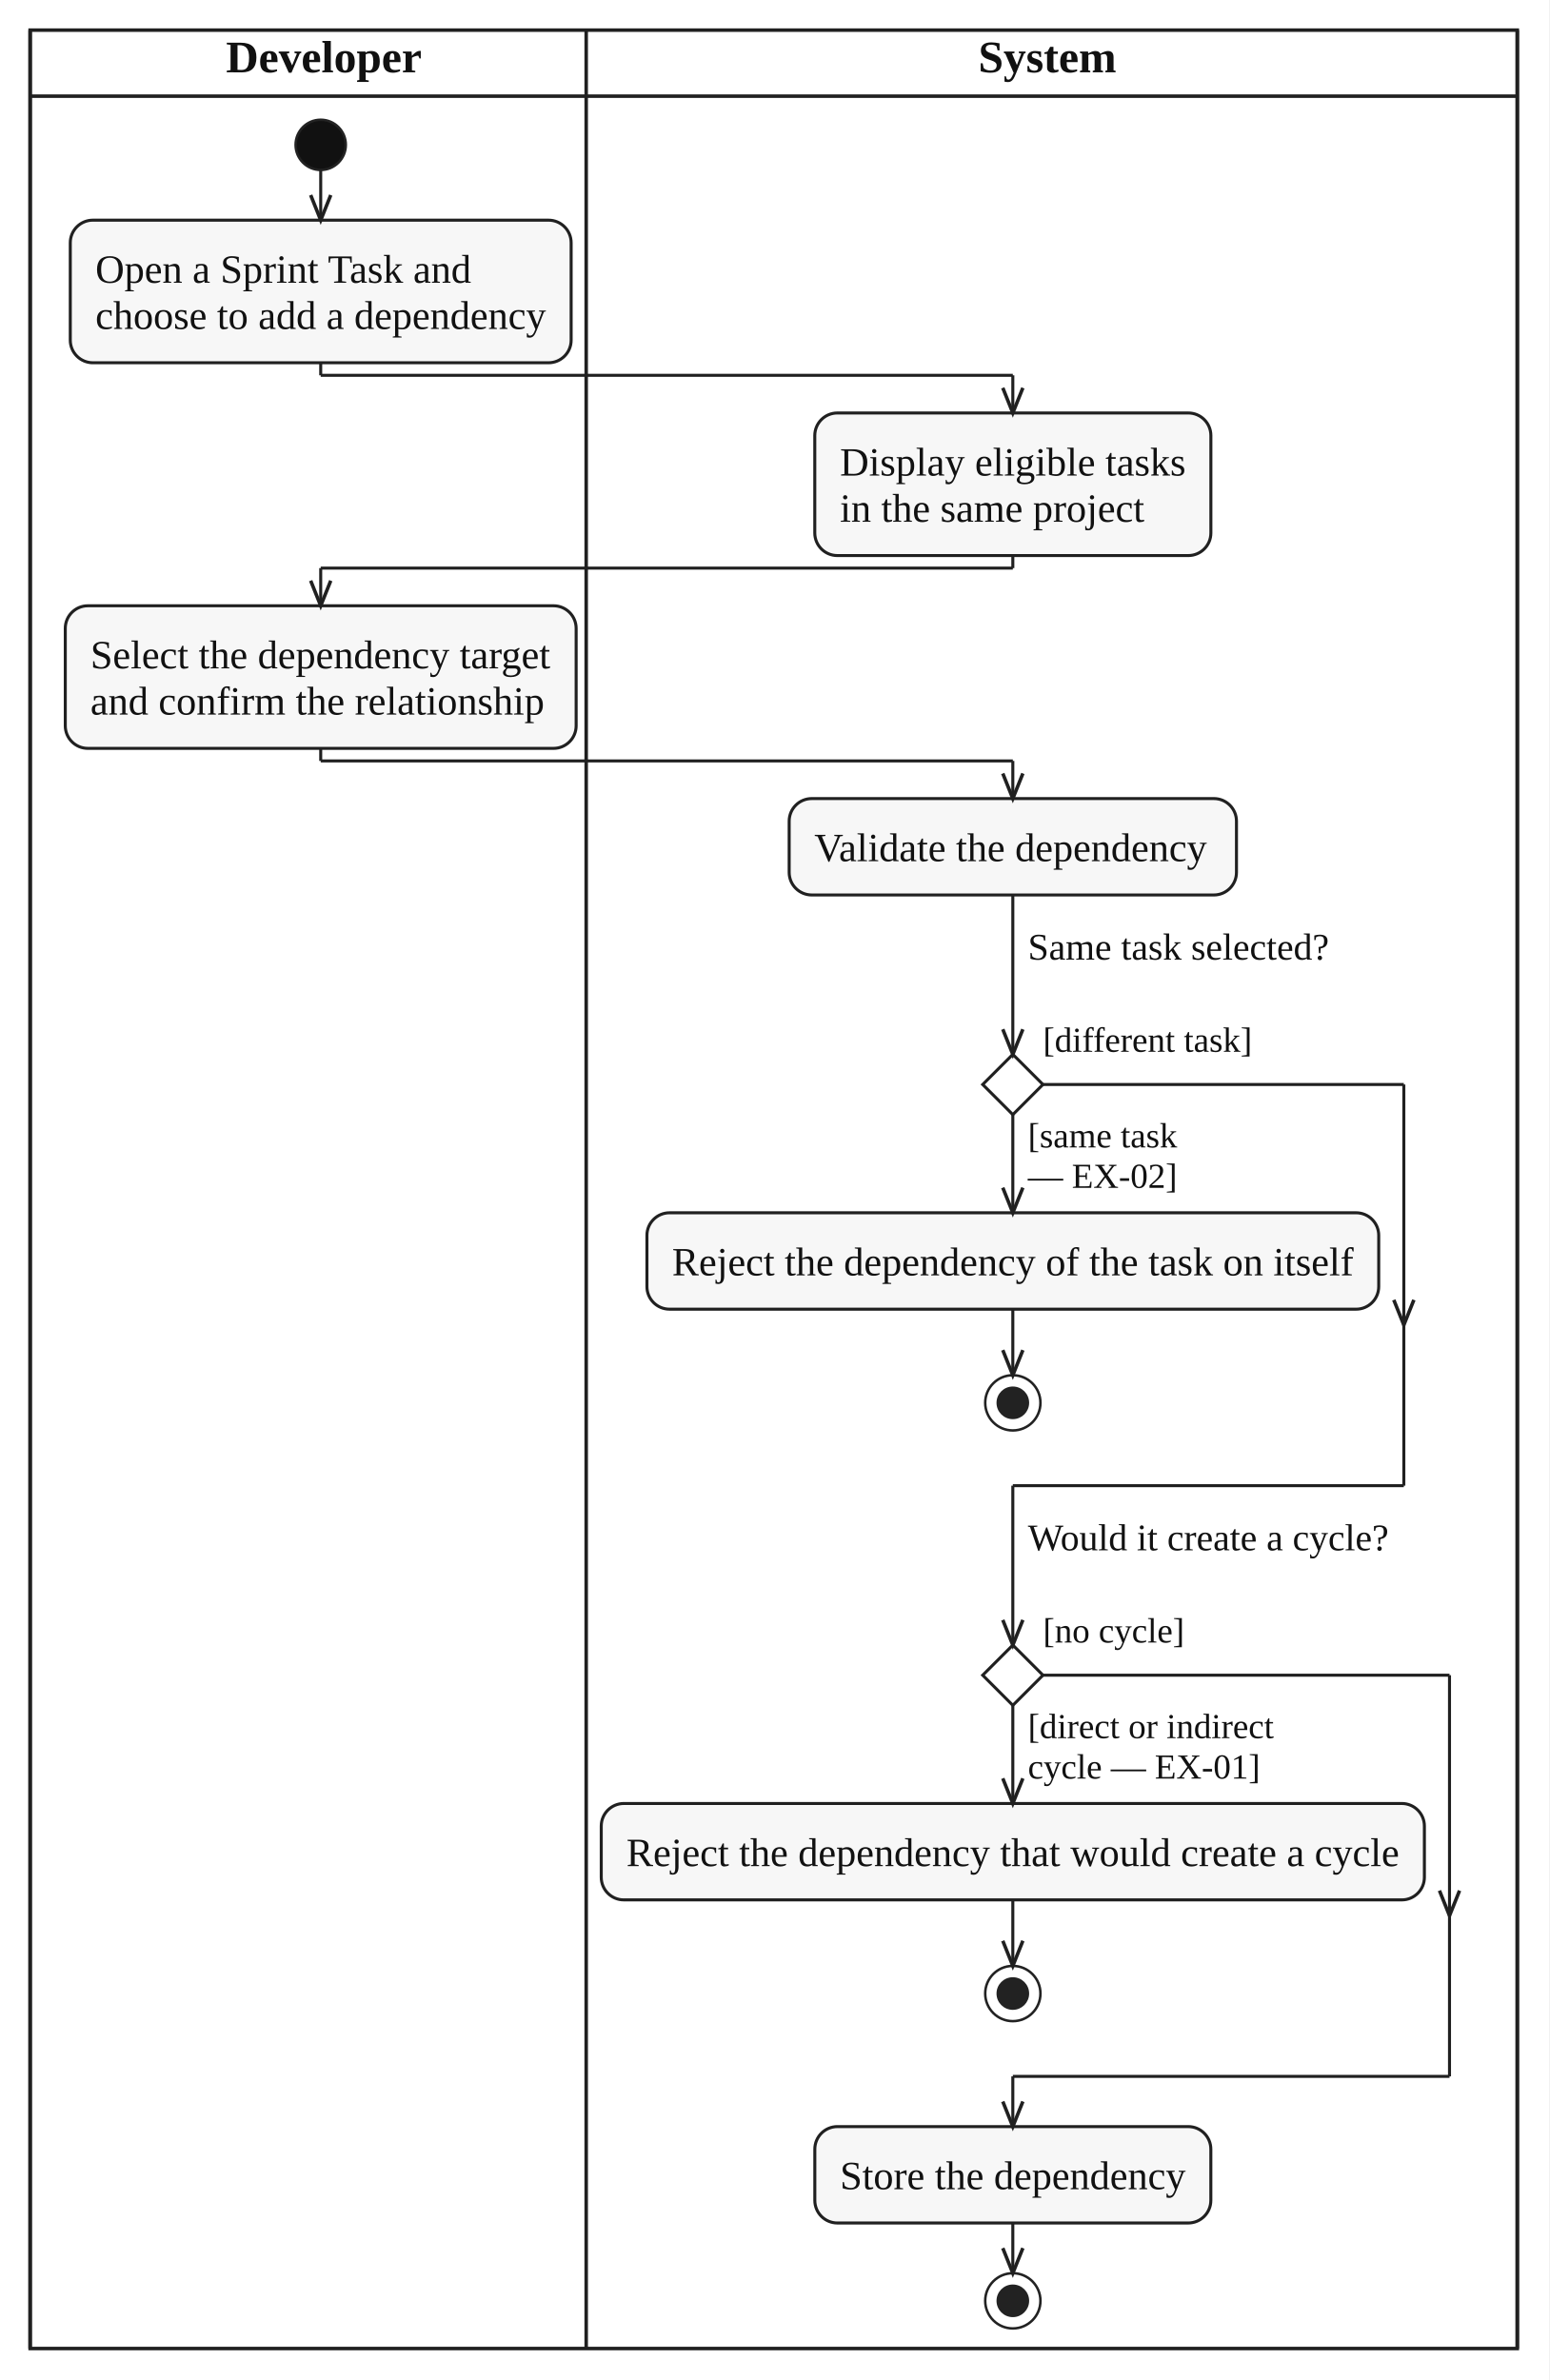
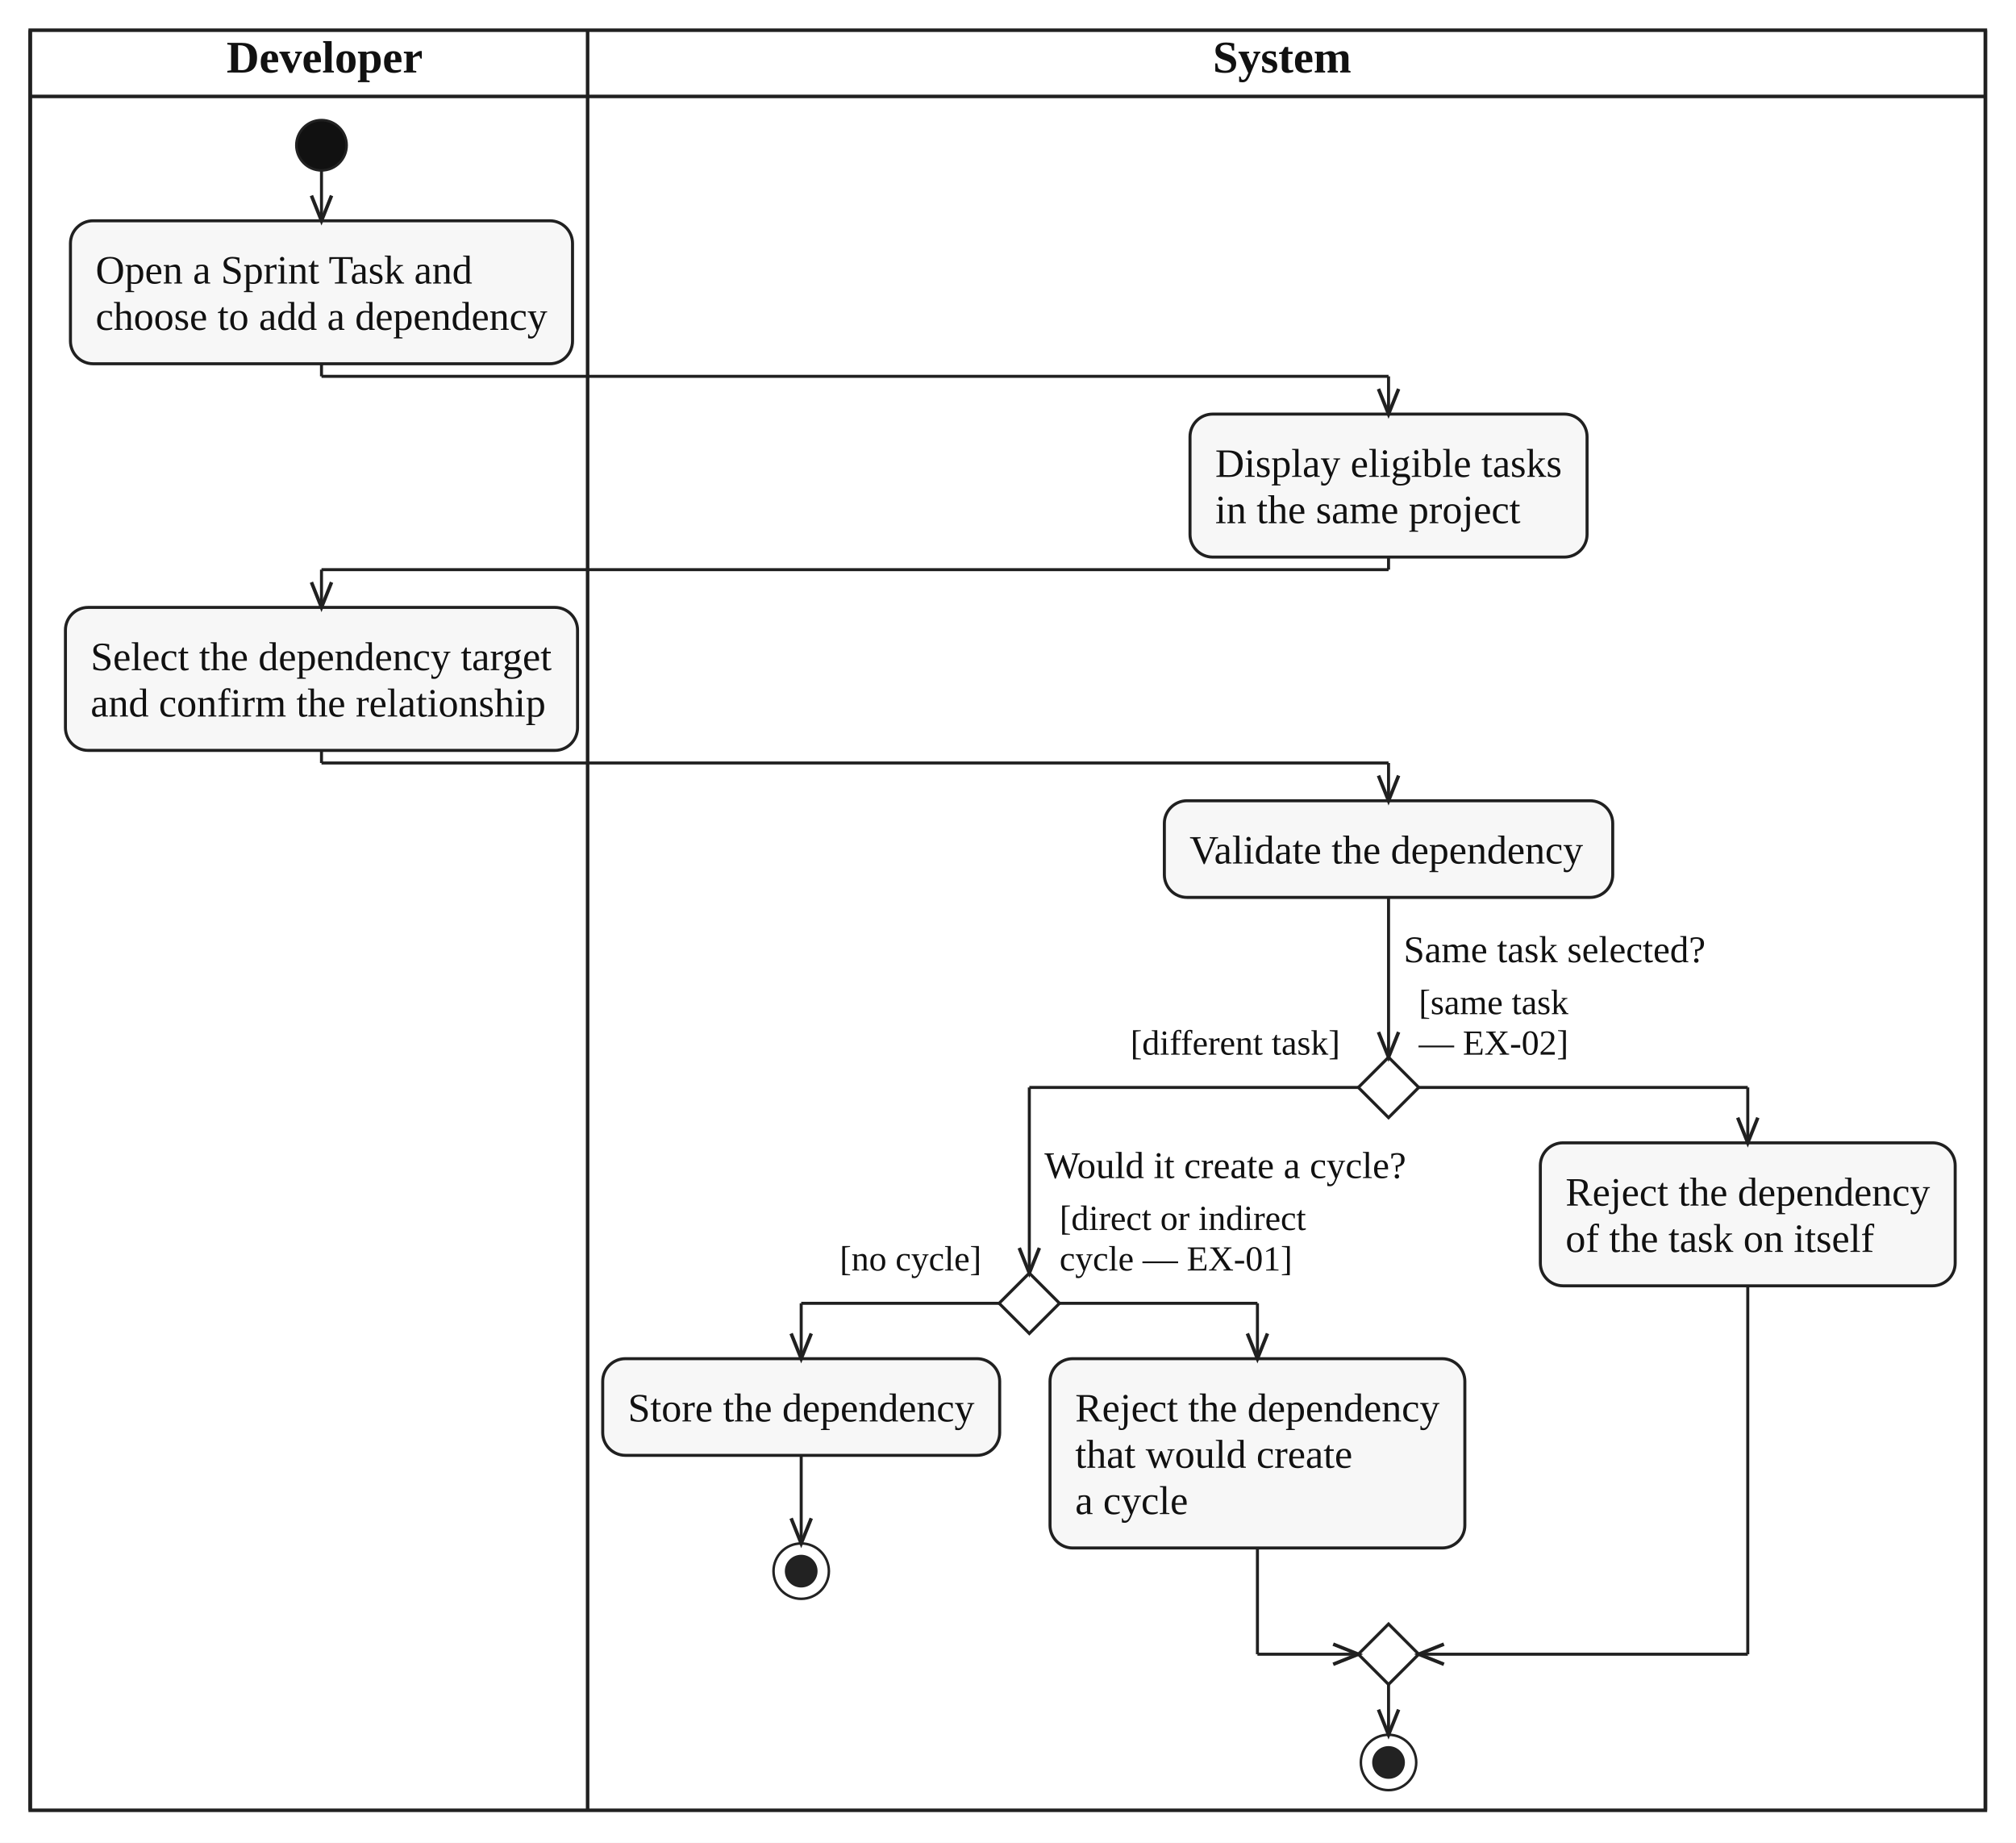
- <svg xmlns="http://www.w3.org/2000/svg" contentStyleType="text/css" height="948px" preserveAspectRatio="none" style="width:617px;height:948px;background:#FFFFFF;" version="1.1" viewBox="-5 0.394 617 948" width="617px" zoomAndPan="magnify" data-pres-formatted="1">
-   <rect id="pres-background" x="-5" y="0.394" width="617" height="948" fill="#FFFFFF" stroke="none" />
+ <svg xmlns="http://www.w3.org/2000/svg" contentStyleType="text/css" height="732px" preserveAspectRatio="none" style="width:801px;height:732px;background:#FFFFFF;" version="1.1" viewBox="-5 0.394 801 732" width="801px" zoomAndPan="magnify" data-pres-formatted="1">
+   <rect id="pres-background" x="-5" y="0.394" width="801" height="732" fill="#FFFFFF" stroke="none" />
  <defs />
  <g>
-     <rect fill="#FFFFFF" height="30.698" style="stroke:#FFFFFF;stroke-width:1.0;" width="577.562" x="15" y="12.394" />
+     <rect fill="#FFFFFF" height="30.698" style="stroke:#FFFFFF;stroke-width:1.0;" width="762.086" x="15" y="12.394" />
    <ellipse cx="122.734" cy="58.092" fill="#111111" rx="10" ry="10" style="stroke:#222222;stroke-width:1.0;" />
    <rect fill="#F7F7F7" height="56.797" rx="9" ry="9" style="stroke:#202020;stroke-width:1.2;" width="199.484" x="22.992" y="88.092" />
    <text fill="#111111" font-family="Times New Roman" font-size="16" lengthAdjust="spacing" textLength="151.078" x="32.992" y="113.029">Open a Sprint Task and</text>
    <text fill="#111111" font-family="Times New Roman" font-size="16" lengthAdjust="spacing" textLength="179.484" x="32.992" y="131.428">choose to add a dependency</text>
    <rect fill="#F7F7F7" height="56.797" rx="9" ry="9" style="stroke:#202020;stroke-width:1.2;" width="203.469" x="21" y="241.685" />
    <text fill="#111111" font-family="Times New Roman" font-size="16" lengthAdjust="spacing" textLength="183.469" x="31" y="266.623">Select the dependency target</text>
    <text fill="#111111" font-family="Times New Roman" font-size="16" lengthAdjust="spacing" textLength="180.836" x="31" y="285.022">and confirm the relationship</text>
-     <line style="stroke:#202020;stroke-width:1.4;" x1="7" x2="7" y1="12.394" y2="935.856" />
-     <rect fill="#F7F7F7" height="56.797" rx="9" ry="9" style="stroke:#202020;stroke-width:1.2;" width="157.758" x="319.512" y="164.889" />
-     <text fill="#111111" font-family="Times New Roman" font-size="16" lengthAdjust="spacing" textLength="137.758" x="329.512" y="189.826">Display eligible tasks</text>
-     <text fill="#111111" font-family="Times New Roman" font-size="16" lengthAdjust="spacing" textLength="121.289" x="329.512" y="208.225">in the same project</text>
-     <rect fill="#F7F7F7" height="38.398" rx="9" ry="9" style="stroke:#202020;stroke-width:1.2;" width="178.148" x="309.316" y="318.482" />
-     <text fill="#111111" font-family="Times New Roman" font-size="16" lengthAdjust="spacing" textLength="158.148" x="319.316" y="343.42">Validate the dependency</text>
-     <rect fill="#F7F7F7" height="38.398" rx="9" ry="9" style="stroke:#202020;stroke-width:1.2;" width="291.461" x="252.66" y="483.47" />
-     <text fill="#111111" font-family="Times New Roman" font-size="16" lengthAdjust="spacing" textLength="271.461" x="262.66" y="508.407">Reject the dependency of the task on itself</text>
-     <ellipse cx="398.391" cy="559.169" fill="none" rx="11" ry="11" style="stroke:#222222;stroke-width:1.0;" />
-     <ellipse cx="398.391" cy="559.169" fill="#222222" rx="6" ry="6" style="stroke:#222222;stroke-width:1.0;" />
-     <polygon fill="#FFFFFF" points="398.391,420.371,410.391,432.371,398.391,444.371,386.391,432.371,398.391,420.371" style="stroke:#202020;stroke-width:1.2;" />
-     <text fill="#111111" font-family="Times New Roman" font-size="15" lengthAdjust="spacing" textLength="119.949" x="404.391" y="382.629">Same task selected?</text>
-     <text fill="#111111" font-family="Times New Roman" font-size="15" lengthAdjust="spacing" textLength="3.75" x="404.391" y="399.878"> </text>
-     <text fill="#111111" font-family="Times New Roman" font-size="15" lengthAdjust="spacing" textLength="3.75" x="404.391" y="417.127"> </text>
-     <text fill="#111111" font-family="Times New Roman" font-size="14" lengthAdjust="spacing" textLength="66.48" x="404.391" y="457.441">  [same task</text>
-     <text fill="#111111" font-family="Times New Roman" font-size="14" lengthAdjust="spacing" textLength="66.486" x="404.391" y="473.54">  — EX-02]</text>
-     <text fill="#111111" font-family="Times New Roman" font-size="6" lengthAdjust="spacing" textLength="1.5" x="404.391" y="482.17"> </text>
-     <text fill="#111111" font-family="Times New Roman" font-size="14" lengthAdjust="spacing" textLength="90.569" x="410.391" y="419.343">[different task]  </text>
-     <text fill="#111111" font-family="Times New Roman" font-size="6" lengthAdjust="spacing" textLength="1.5" x="410.391" y="427.973"> </text>
-     <rect fill="#F7F7F7" height="38.398" rx="9" ry="9" style="stroke:#202020;stroke-width:1.2;" width="327.844" x="234.469" y="718.758" />
-     <text fill="#111111" font-family="Times New Roman" font-size="16" lengthAdjust="spacing" textLength="307.844" x="244.469" y="743.695">Reject the dependency that would create a cycle</text>
-     <ellipse cx="398.391" cy="794.457" fill="none" rx="11" ry="11" style="stroke:#222222;stroke-width:1.0;" />
-     <ellipse cx="398.391" cy="794.457" fill="#222222" rx="6" ry="6" style="stroke:#222222;stroke-width:1.0;" />
-     <polygon fill="#FFFFFF" points="398.391,655.659,410.391,667.659,398.391,679.659,386.391,667.659,398.391,655.659" style="stroke:#202020;stroke-width:1.2;" />
-     <text fill="#111111" font-family="Times New Roman" font-size="15" lengthAdjust="spacing" textLength="144.91" x="404.391" y="617.918">Would it create a cycle?</text>
-     <text fill="#111111" font-family="Times New Roman" font-size="15" lengthAdjust="spacing" textLength="3.75" x="404.391" y="635.166"> </text>
-     <text fill="#111111" font-family="Times New Roman" font-size="15" lengthAdjust="spacing" textLength="3.75" x="404.391" y="652.415"> </text>
-     <text fill="#111111" font-family="Times New Roman" font-size="14" lengthAdjust="spacing" textLength="104.952" x="404.391" y="692.73">  [direct or indirect</text>
-     <text fill="#111111" font-family="Times New Roman" font-size="14" lengthAdjust="spacing" textLength="99.518" x="404.391" y="708.828">  cycle — EX-01]</text>
-     <text fill="#111111" font-family="Times New Roman" font-size="6" lengthAdjust="spacing" textLength="1.5" x="404.391" y="717.458"> </text>
-     <text fill="#111111" font-family="Times New Roman" font-size="14" lengthAdjust="spacing" textLength="63.355" x="410.391" y="654.631">[no cycle]  </text>
-     <text fill="#111111" font-family="Times New Roman" font-size="6" lengthAdjust="spacing" textLength="1.5" x="410.391" y="663.261"> </text>
-     <rect fill="#F7F7F7" height="38.398" rx="9" ry="9" style="stroke:#202020;stroke-width:1.2;" width="157.727" x="319.527" y="847.457" />
-     <text fill="#111111" font-family="Times New Roman" font-size="16" lengthAdjust="spacing" textLength="137.727" x="329.527" y="872.394">Store the dependency</text>
-     <ellipse cx="398.391" cy="916.856" fill="none" rx="11" ry="11" style="stroke:#222222;stroke-width:1.0;" />
-     <ellipse cx="398.391" cy="916.856" fill="#222222" rx="6" ry="6" style="stroke:#222222;stroke-width:1.0;" />
-     <line style="stroke:#202020;stroke-width:1.4;" x1="228.469" x2="228.469" y1="12.394" y2="935.856" />
-     <line style="stroke:#202020;stroke-width:1.4;" x1="599.312" x2="599.312" y1="12.394" y2="935.856" />
+     <line style="stroke:#202020;stroke-width:1.4;" x1="7" x2="7" y1="12.394" y2="719.515" />
+     <rect fill="#F7F7F7" height="56.797" rx="9" ry="9" style="stroke:#202020;stroke-width:1.2;" width="157.758" x="467.818" y="164.889" />
+     <text fill="#111111" font-family="Times New Roman" font-size="16" lengthAdjust="spacing" textLength="137.758" x="477.818" y="189.826">Display eligible tasks</text>
+     <text fill="#111111" font-family="Times New Roman" font-size="16" lengthAdjust="spacing" textLength="121.289" x="477.818" y="208.225">in the same project</text>
+     <rect fill="#F7F7F7" height="38.398" rx="9" ry="9" style="stroke:#202020;stroke-width:1.2;" width="178.148" x="457.623" y="318.482" />
+     <text fill="#111111" font-family="Times New Roman" font-size="16" lengthAdjust="spacing" textLength="158.148" x="467.623" y="343.42">Validate the dependency</text>
+     <polygon fill="#FFFFFF" points="546.697,420.371,558.697,432.371,546.697,444.371,534.697,432.371,546.697,420.371" style="stroke:#202020;stroke-width:1.2;" />
+     <text fill="#111111" font-family="Times New Roman" font-size="15" lengthAdjust="spacing" textLength="119.949" x="552.697" y="382.629">Same task selected?</text>
+     <text fill="#111111" font-family="Times New Roman" font-size="15" lengthAdjust="spacing" textLength="3.75" x="552.697" y="399.878"> </text>
+     <text fill="#111111" font-family="Times New Roman" font-size="15" lengthAdjust="spacing" textLength="3.75" x="552.697" y="417.127"> </text>
+     <text fill="#111111" font-family="Times New Roman" font-size="14" lengthAdjust="spacing" textLength="90.569" x="444.128" y="419.343">[different task]  </text>
+     <text fill="#111111" font-family="Times New Roman" font-size="6" lengthAdjust="spacing" textLength="1.5" x="444.128" y="427.973"> </text>
+     <text fill="#111111" font-family="Times New Roman" font-size="14" lengthAdjust="spacing" textLength="66.48" x="558.697" y="403.244">  [same task</text>
+     <text fill="#111111" font-family="Times New Roman" font-size="14" lengthAdjust="spacing" textLength="66.486" x="558.697" y="419.343">  — EX-02]</text>
+     <text fill="#111111" font-family="Times New Roman" font-size="6" lengthAdjust="spacing" textLength="1.5" x="558.697" y="427.973"> </text>
+     <polygon fill="#FFFFFF" points="403.969,506.117,415.969,518.117,403.969,530.117,391.969,518.117,403.969,506.117" style="stroke:#202020;stroke-width:1.2;" />
+     <text fill="#111111" font-family="Times New Roman" font-size="15" lengthAdjust="spacing" textLength="144.91" x="409.969" y="468.375">Would it create a cycle?</text>
+     <text fill="#111111" font-family="Times New Roman" font-size="15" lengthAdjust="spacing" textLength="3.75" x="409.969" y="485.623"> </text>
+     <text fill="#111111" font-family="Times New Roman" font-size="15" lengthAdjust="spacing" textLength="3.75" x="409.969" y="502.872"> </text>
+     <text fill="#111111" font-family="Times New Roman" font-size="14" lengthAdjust="spacing" textLength="63.355" x="328.613" y="505.088">[no cycle]  </text>
+     <text fill="#111111" font-family="Times New Roman" font-size="6" lengthAdjust="spacing" textLength="1.5" x="328.613" y="513.718"> </text>
+     <text fill="#111111" font-family="Times New Roman" font-size="14" lengthAdjust="spacing" textLength="104.952" x="415.969" y="488.99">  [direct or indirect</text>
+     <text fill="#111111" font-family="Times New Roman" font-size="14" lengthAdjust="spacing" textLength="99.518" x="415.969" y="505.088">  cycle — EX-01]</text>
+     <text fill="#111111" font-family="Times New Roman" font-size="6" lengthAdjust="spacing" textLength="1.5" x="415.969" y="513.718"> </text>
+     <rect fill="#F7F7F7" height="38.398" rx="9" ry="9" style="stroke:#202020;stroke-width:1.2;" width="157.727" x="234.469" y="540.117" />
+     <text fill="#111111" font-family="Times New Roman" font-size="16" lengthAdjust="spacing" textLength="137.727" x="244.469" y="565.054">Store the dependency</text>
+     <ellipse cx="313.332" cy="624.515" fill="none" rx="11" ry="11" style="stroke:#222222;stroke-width:1.0;" />
+     <ellipse cx="313.332" cy="624.515" fill="#222222" rx="6" ry="6" style="stroke:#222222;stroke-width:1.0;" />
+     <rect fill="#F7F7F7" height="75.195" rx="9" ry="9" style="stroke:#202020;stroke-width:1.2;" width="164.82" x="412.195" y="540.117" />
+     <text fill="#111111" font-family="Times New Roman" font-size="16" lengthAdjust="spacing" textLength="144.82" x="422.195" y="565.054">Reject the dependency</text>
+     <text fill="#111111" font-family="Times New Roman" font-size="16" lengthAdjust="spacing" textLength="110.172" x="422.195" y="583.453">that would create</text>
+     <text fill="#111111" font-family="Times New Roman" font-size="16" lengthAdjust="spacing" textLength="44.852" x="422.195" y="601.851">a cycle</text>
+     <rect fill="#F7F7F7" height="56.797" rx="9" ry="9" style="stroke:#202020;stroke-width:1.2;" width="164.82" x="607.016" y="454.371" />
+     <text fill="#111111" font-family="Times New Roman" font-size="16" lengthAdjust="spacing" textLength="144.82" x="617.016" y="479.309">Reject the dependency</text>
+     <text fill="#111111" font-family="Times New Roman" font-size="16" lengthAdjust="spacing" textLength="122.641" x="617.016" y="497.707">of the task on itself</text>
+     <polygon fill="#FFFFFF" points="546.697,645.515,558.697,657.515,546.697,669.515,534.697,657.515,546.697,645.515" style="stroke:#202020;stroke-width:1.2;" />
+     <ellipse cx="546.697" cy="700.515" fill="none" rx="11" ry="11" style="stroke:#222222;stroke-width:1.0;" />
+     <ellipse cx="546.697" cy="700.515" fill="#222222" rx="6" ry="6" style="stroke:#222222;stroke-width:1.0;" />
+     <line style="stroke:#202020;stroke-width:1.4;" x1="228.469" x2="228.469" y1="12.394" y2="719.515" />
+     <line style="stroke:#202020;stroke-width:1.4;" x1="783.836" x2="783.836" y1="12.394" y2="719.515" />
    <line style="stroke:#202020;stroke-width:1.2;" x1="122.734" x2="122.734" y1="68.092" y2="88.092" />
    <polyline points="118.734,78.092 122.734,88.092 126.734,78.092" fill="none" stroke="#202020" stroke-width="1.4" stroke-linejoin="miter" stroke-linecap="butt" class="open-arrowhead" />
-     <line style="stroke:#202020;stroke-width:1.2;" x1="398.391" x2="398.391" y1="521.868" y2="548.169" />
-     <polyline points="394.391,538.169 398.391,548.169 402.391,538.169" fill="none" stroke="#202020" stroke-width="1.4" stroke-linejoin="miter" stroke-linecap="butt" class="open-arrowhead" />
-     <line style="stroke:#202020;stroke-width:1.2;" x1="398.391" x2="398.391" y1="444.371" y2="483.47" />
-     <polyline points="394.391,473.47 398.391,483.47 402.391,473.47" fill="none" stroke="#202020" stroke-width="1.4" stroke-linejoin="miter" stroke-linecap="butt" class="open-arrowhead" />
-     <line style="stroke:#202020;stroke-width:1.2;" x1="410.391" x2="554.121" y1="432.371" y2="432.371" />
-     <polyline points="550.121,518.169 554.121,528.169 558.121,518.169" fill="none" stroke="#202020" stroke-width="1.4" stroke-linejoin="miter" stroke-linecap="butt" class="open-arrowhead" />
-     <line style="stroke:#202020;stroke-width:1.2;" x1="554.121" x2="554.121" y1="432.371" y2="592.169" />
-     <line style="stroke:#202020;stroke-width:1.2;" x1="554.121" x2="398.391" y1="592.169" y2="592.169" />
-     <line style="stroke:#202020;stroke-width:1.2;" x1="398.391" x2="398.391" y1="592.169" y2="655.659" />
-     <polyline points="394.391,645.659 398.391,655.659 402.391,645.659" fill="none" stroke="#202020" stroke-width="1.4" stroke-linejoin="miter" stroke-linecap="butt" class="open-arrowhead" />
-     <line style="stroke:#202020;stroke-width:1.2;" x1="398.391" x2="398.391" y1="356.881" y2="420.371" />
-     <polyline points="394.391,410.371 398.391,420.371 402.391,410.371" fill="none" stroke="#202020" stroke-width="1.4" stroke-linejoin="miter" stroke-linecap="butt" class="open-arrowhead" />
-     <line style="stroke:#202020;stroke-width:1.2;" x1="398.391" x2="398.391" y1="757.156" y2="783.457" />
-     <polyline points="394.391,773.457 398.391,783.457 402.391,773.457" fill="none" stroke="#202020" stroke-width="1.4" stroke-linejoin="miter" stroke-linecap="butt" class="open-arrowhead" />
-     <line style="stroke:#202020;stroke-width:1.2;" x1="398.391" x2="398.391" y1="679.659" y2="718.758" />
-     <polyline points="394.391,708.758 398.391,718.758 402.391,708.758" fill="none" stroke="#202020" stroke-width="1.4" stroke-linejoin="miter" stroke-linecap="butt" class="open-arrowhead" />
-     <line style="stroke:#202020;stroke-width:1.2;" x1="410.391" x2="572.312" y1="667.659" y2="667.659" />
-     <polyline points="568.312,753.457 572.312,763.457 576.312,753.457" fill="none" stroke="#202020" stroke-width="1.4" stroke-linejoin="miter" stroke-linecap="butt" class="open-arrowhead" />
-     <line style="stroke:#202020;stroke-width:1.2;" x1="572.312" x2="572.312" y1="667.659" y2="827.457" />
-     <line style="stroke:#202020;stroke-width:1.2;" x1="572.312" x2="398.391" y1="827.457" y2="827.457" />
-     <line style="stroke:#202020;stroke-width:1.2;" x1="398.391" x2="398.391" y1="827.457" y2="847.457" />
-     <polyline points="394.391,837.457 398.391,847.457 402.391,837.457" fill="none" stroke="#202020" stroke-width="1.4" stroke-linejoin="miter" stroke-linecap="butt" class="open-arrowhead" />
-     <line style="stroke:#202020;stroke-width:1.2;" x1="398.391" x2="398.391" y1="885.856" y2="905.856" />
-     <polyline points="394.391,895.856 398.391,905.856 402.391,895.856" fill="none" stroke="#202020" stroke-width="1.4" stroke-linejoin="miter" stroke-linecap="butt" class="open-arrowhead" />
+     <line style="stroke:#202020;stroke-width:1.2;" x1="313.332" x2="313.332" y1="578.515" y2="613.515" />
+     <polyline points="309.332,603.515 313.332,613.515 317.332,603.515" fill="none" stroke="#202020" stroke-width="1.4" stroke-linejoin="miter" stroke-linecap="butt" class="open-arrowhead" />
+     <line style="stroke:#202020;stroke-width:1.2;" x1="391.969" x2="313.332" y1="518.117" y2="518.117" />
+     <line style="stroke:#202020;stroke-width:1.2;" x1="313.332" x2="313.332" y1="518.117" y2="540.117" />
+     <polyline points="309.332,530.117 313.332,540.117 317.332,530.117" fill="none" stroke="#202020" stroke-width="1.4" stroke-linejoin="miter" stroke-linecap="butt" class="open-arrowhead" />
+     <line style="stroke:#202020;stroke-width:1.2;" x1="415.969" x2="494.606" y1="518.117" y2="518.117" />
+     <line style="stroke:#202020;stroke-width:1.2;" x1="494.606" x2="494.606" y1="518.117" y2="540.117" />
+     <polyline points="490.606,530.117 494.606,540.117 498.606,530.117" fill="none" stroke="#202020" stroke-width="1.4" stroke-linejoin="miter" stroke-linecap="butt" class="open-arrowhead" />
+     <line style="stroke:#202020;stroke-width:1.2;" x1="494.606" x2="494.606" y1="615.312" y2="657.515" />
+     <line style="stroke:#202020;stroke-width:1.2;" x1="494.606" x2="534.697" y1="657.515" y2="657.515" />
+     <polyline points="524.697,653.515 534.697,657.515 524.697,661.515" fill="none" stroke="#202020" stroke-width="1.4" stroke-linejoin="miter" stroke-linecap="butt" class="open-arrowhead" />
+     <line style="stroke:#202020;stroke-width:1.2;" x1="534.697" x2="403.969" y1="432.371" y2="432.371" />
+     <line style="stroke:#202020;stroke-width:1.2;" x1="403.969" x2="403.969" y1="432.371" y2="506.117" />
+     <polyline points="399.969,496.117 403.969,506.117 407.969,496.117" fill="none" stroke="#202020" stroke-width="1.4" stroke-linejoin="miter" stroke-linecap="butt" class="open-arrowhead" />
+     <line style="stroke:#202020;stroke-width:1.2;" x1="558.697" x2="689.426" y1="432.371" y2="432.371" />
+     <line style="stroke:#202020;stroke-width:1.2;" x1="689.426" x2="689.426" y1="432.371" y2="454.371" />
+     <polyline points="685.426,444.371 689.426,454.371 693.426,444.371" fill="none" stroke="#202020" stroke-width="1.4" stroke-linejoin="miter" stroke-linecap="butt" class="open-arrowhead" />
+     <line style="stroke:#202020;stroke-width:1.2;" x1="689.426" x2="689.426" y1="511.168" y2="657.515" />
+     <line style="stroke:#202020;stroke-width:1.2;" x1="689.426" x2="558.697" y1="657.515" y2="657.515" />
+     <polyline points="568.697,653.515 558.697,657.515 568.697,661.515" fill="none" stroke="#202020" stroke-width="1.4" stroke-linejoin="miter" stroke-linecap="butt" class="open-arrowhead" />
+     <line style="stroke:#202020;stroke-width:1.2;" x1="546.697" x2="546.697" y1="356.881" y2="420.371" />
+     <polyline points="542.697,410.371 546.697,420.371 550.697,410.371" fill="none" stroke="#202020" stroke-width="1.4" stroke-linejoin="miter" stroke-linecap="butt" class="open-arrowhead" />
+     <line style="stroke:#202020;stroke-width:1.2;" x1="546.697" x2="546.697" y1="669.515" y2="689.515" />
+     <polyline points="542.697,679.515 546.697,689.515 550.697,679.515" fill="none" stroke="#202020" stroke-width="1.4" stroke-linejoin="miter" stroke-linecap="butt" class="open-arrowhead" />
    <line style="stroke:#202020;stroke-width:1.2;" x1="122.734" x2="122.734" y1="144.889" y2="149.889" />
-     <line style="stroke:#202020;stroke-width:1.2;" x1="122.734" x2="398.391" y1="149.889" y2="149.889" />
-     <line style="stroke:#202020;stroke-width:1.2;" x1="398.391" x2="398.391" y1="149.889" y2="164.889" />
-     <polyline points="394.391,154.889 398.391,164.889 402.391,154.889" fill="none" stroke="#202020" stroke-width="1.4" stroke-linejoin="miter" stroke-linecap="butt" class="open-arrowhead" />
-     <line style="stroke:#202020;stroke-width:1.2;" x1="398.391" x2="398.391" y1="221.685" y2="226.685" />
-     <line style="stroke:#202020;stroke-width:1.2;" x1="398.391" x2="122.734" y1="226.685" y2="226.685" />
+     <line style="stroke:#202020;stroke-width:1.2;" x1="122.734" x2="546.697" y1="149.889" y2="149.889" />
+     <line style="stroke:#202020;stroke-width:1.2;" x1="546.697" x2="546.697" y1="149.889" y2="164.889" />
+     <polyline points="542.697,154.889 546.697,164.889 550.697,154.889" fill="none" stroke="#202020" stroke-width="1.4" stroke-linejoin="miter" stroke-linecap="butt" class="open-arrowhead" />
+     <line style="stroke:#202020;stroke-width:1.2;" x1="546.697" x2="546.697" y1="221.685" y2="226.685" />
+     <line style="stroke:#202020;stroke-width:1.2;" x1="546.697" x2="122.734" y1="226.685" y2="226.685" />
    <line style="stroke:#202020;stroke-width:1.2;" x1="122.734" x2="122.734" y1="226.685" y2="241.685" />
    <polyline points="118.734,231.685 122.734,241.685 126.734,231.685" fill="none" stroke="#202020" stroke-width="1.4" stroke-linejoin="miter" stroke-linecap="butt" class="open-arrowhead" />
    <line style="stroke:#202020;stroke-width:1.2;" x1="122.734" x2="122.734" y1="298.482" y2="303.482" />
-     <line style="stroke:#202020;stroke-width:1.2;" x1="122.734" x2="398.391" y1="303.482" y2="303.482" />
-     <line style="stroke:#202020;stroke-width:1.2;" x1="398.391" x2="398.391" y1="303.482" y2="318.482" />
-     <polyline points="394.391,308.482 398.391,318.482 402.391,308.482" fill="none" stroke="#202020" stroke-width="1.4" stroke-linejoin="miter" stroke-linecap="butt" class="open-arrowhead" />
+     <line style="stroke:#202020;stroke-width:1.2;" x1="122.734" x2="546.697" y1="303.482" y2="303.482" />
+     <line style="stroke:#202020;stroke-width:1.2;" x1="546.697" x2="546.697" y1="303.482" y2="318.482" />
+     <polyline points="542.697,308.482 546.697,318.482 550.697,308.482" fill="none" stroke="#202020" stroke-width="1.4" stroke-linejoin="miter" stroke-linecap="butt" class="open-arrowhead" />
    <text fill="#111111" font-family="Times New Roman" font-size="18" font-weight="bold" lengthAdjust="spacing" textLength="77.968" x="85.001" y="29.198">Developer</text>
    <text fill="#111111" font-family="Times New Roman" font-size="7" font-weight="bold" lengthAdjust="spacing" textLength="1.75" x="80.501" y="39.627"> </text>
-     <text fill="#111111" font-family="Times New Roman" font-size="18" font-weight="bold" lengthAdjust="spacing" textLength="54.993" x="384.644" y="29.198">System</text>
-     <text fill="#111111" font-family="Times New Roman" font-size="7" font-weight="bold" lengthAdjust="spacing" textLength="1.75" x="380.144" y="39.627"> </text>
+     <text fill="#111111" font-family="Times New Roman" font-size="18" font-weight="bold" lengthAdjust="spacing" textLength="54.993" x="476.906" y="29.198">System</text>
+     <text fill="#111111" font-family="Times New Roman" font-size="7" font-weight="bold" lengthAdjust="spacing" textLength="1.75" x="472.406" y="39.627"> </text>
  </g>
  <g id="pres-frame" fill="none" stroke="#202020" stroke-width="1.4">
-     <rect x="7" y="12.394" width="592.312" height="923.462" />
-     <line x1="7" x2="599.312" y1="38.698" y2="38.698" />
+     <rect x="7" y="12.394" width="776.836" height="707.121" />
+     <line x1="7" x2="783.836" y1="38.698" y2="38.698" />
  </g>
</svg>
